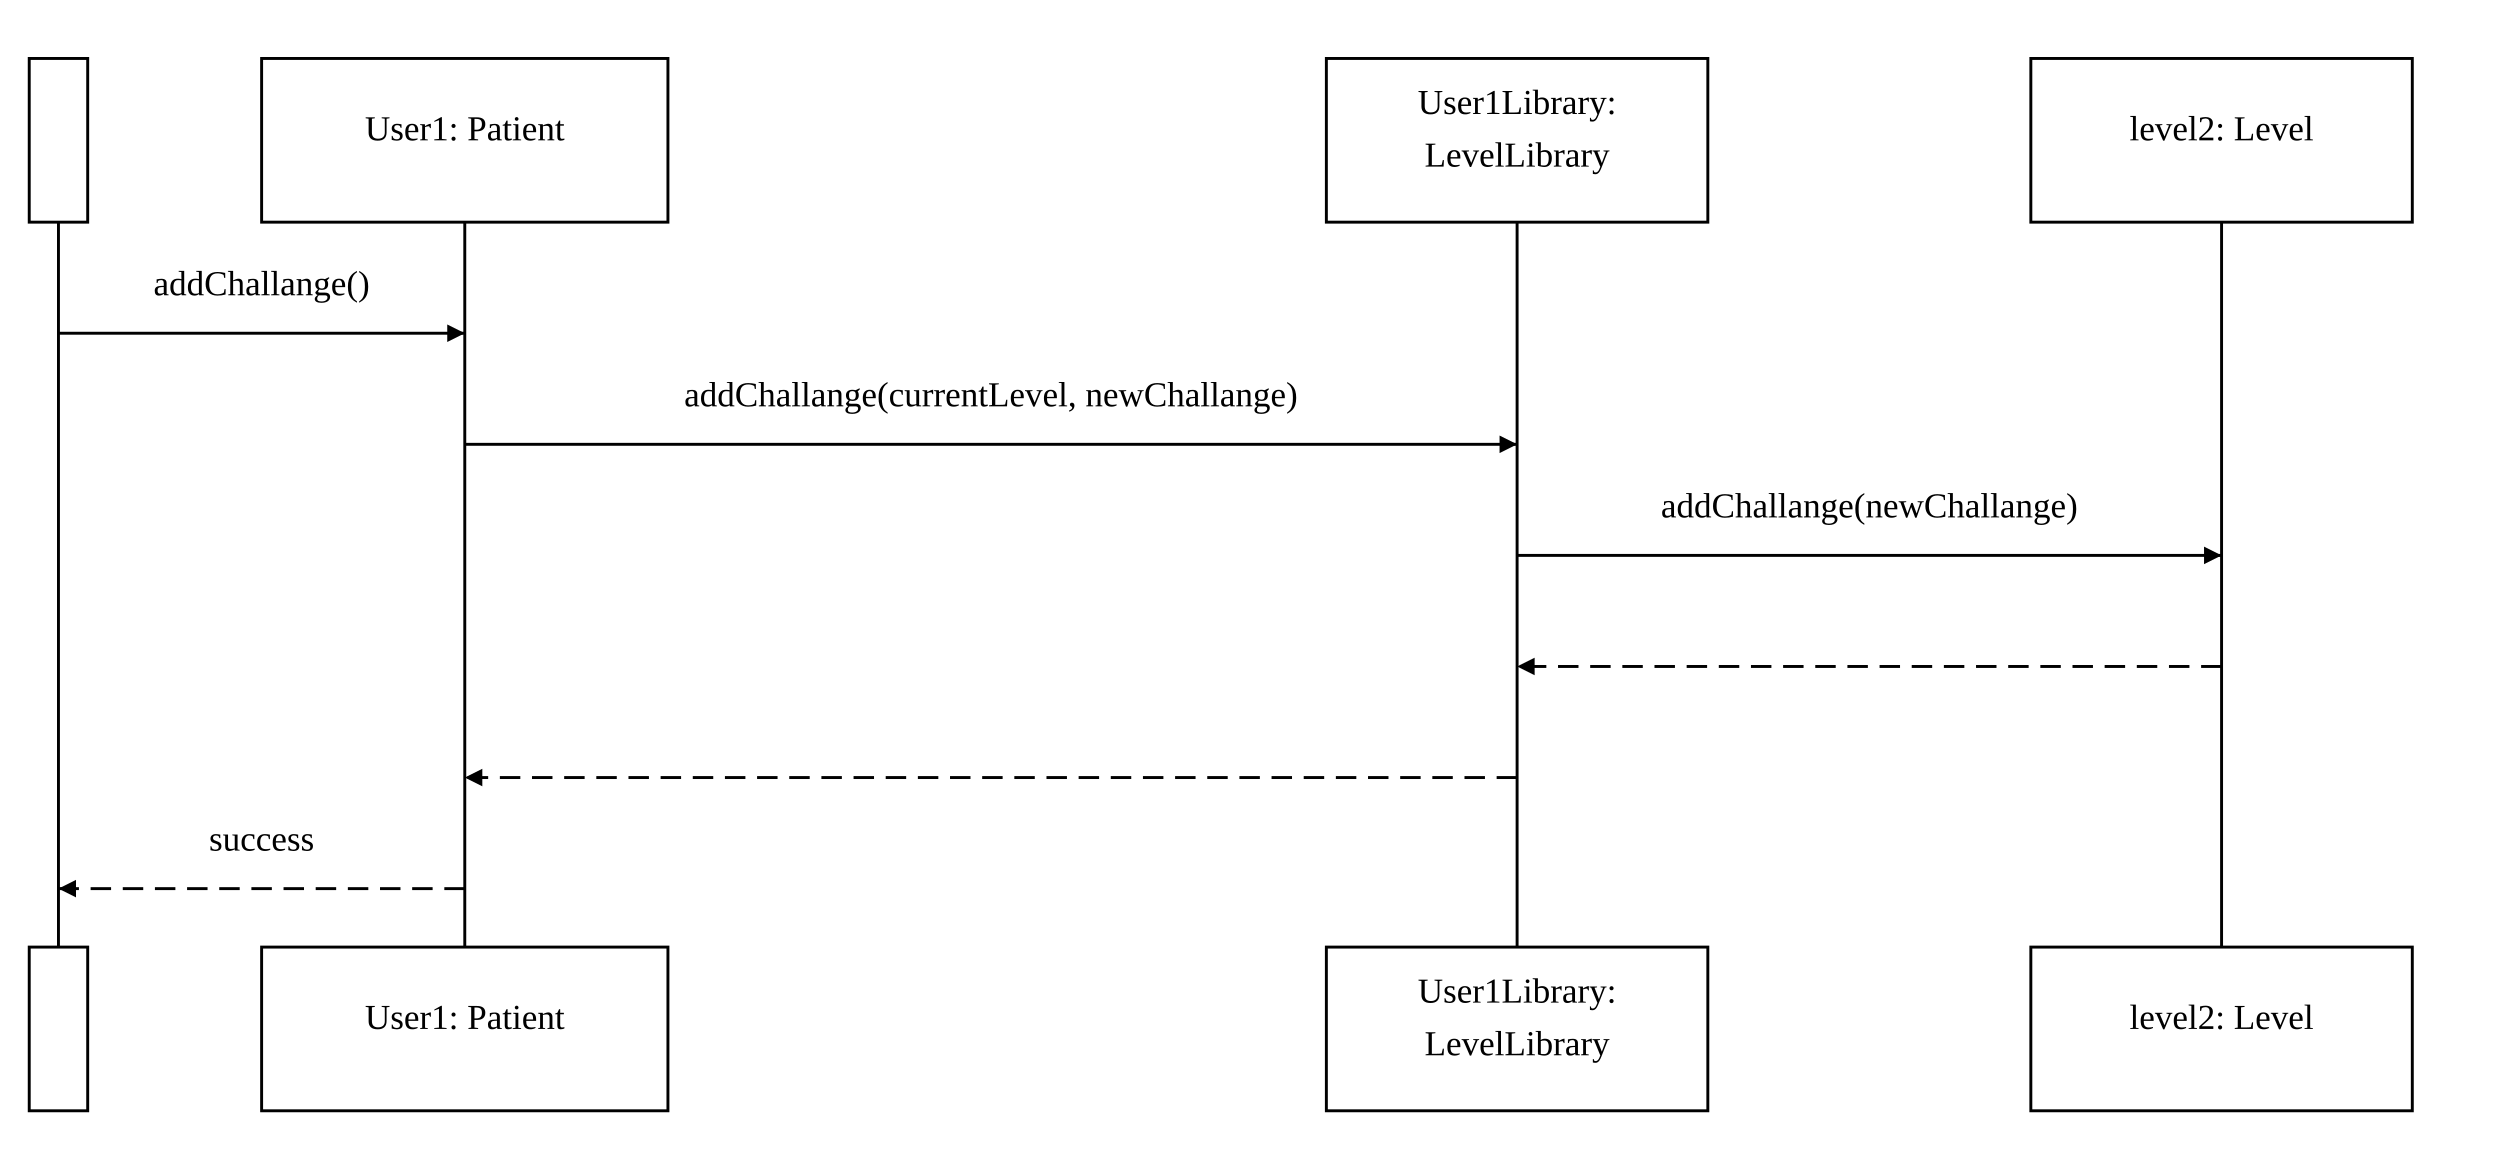
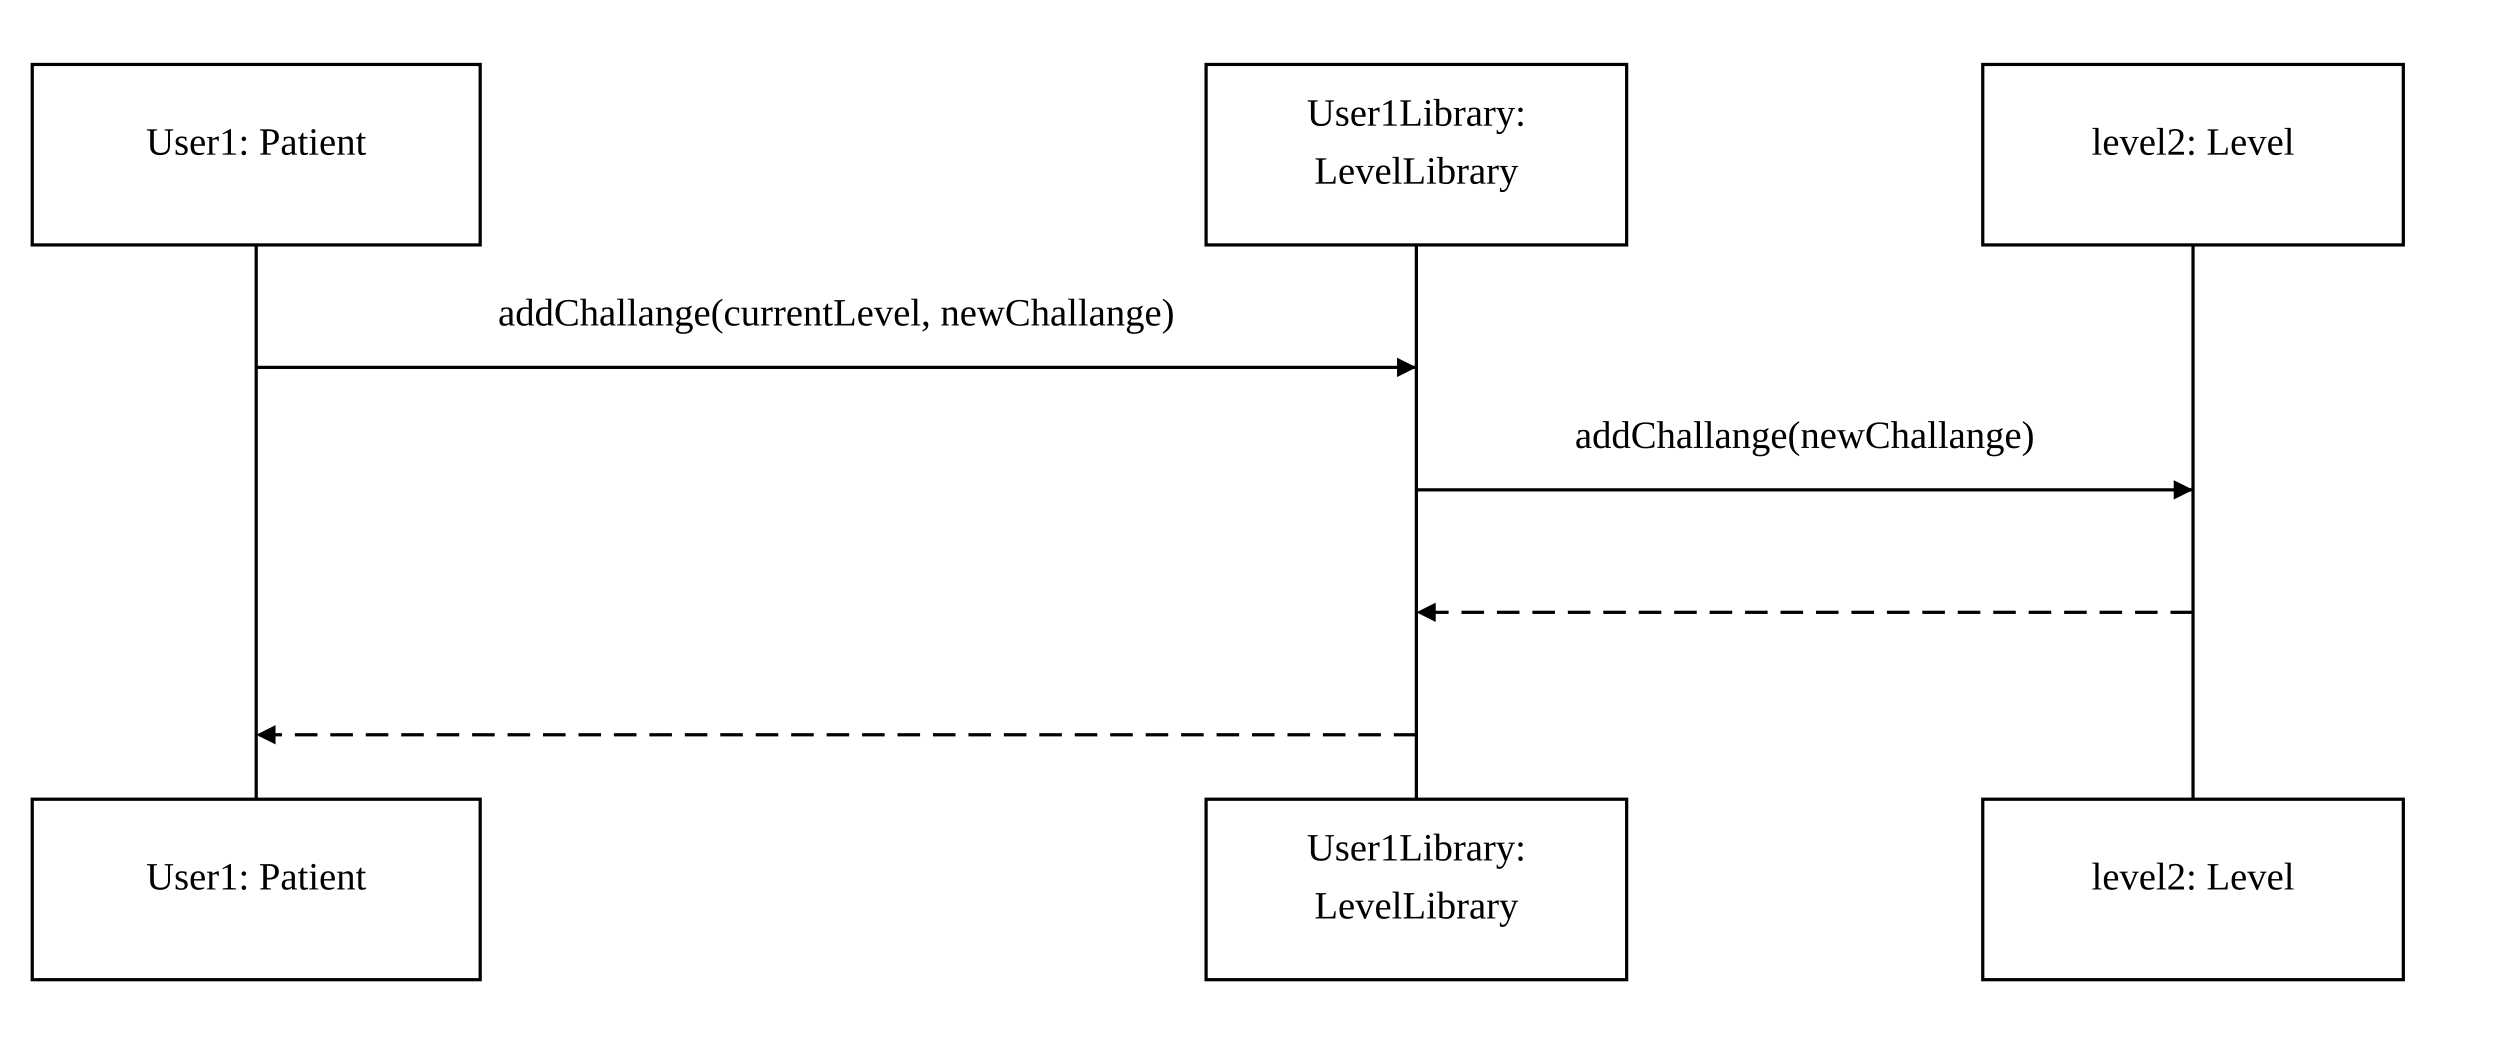
- <svg xmlns="http://www.w3.org/2000/svg" width="855.25" height="400">
+ <svg xmlns="http://www.w3.org/2000/svg" width="775.75" height="324">
  <defs>
    <marker id="arrow-filled" refX="6" refY="3" markerWidth="6" markerHeight="6" orient="auto">
      <path d="M0,0 6,3 0,6z" style="stroke: none; fill: black;" />
    </marker>
    <marker id="arrow-open" refX="6" refY="3" markerWidth="6" markerHeight="6" orient="auto">
      <path d="M0,0 6,3 0,6" style="stroke-width: 1; stroke: black;" />
    </marker>
  </defs>
-   <rect width="20" height="56" style="stroke-width: 1; fill: none; stroke: black;" x="10" y="20" />
+   <rect width="139" height="56" style="stroke-width: 1; fill: none; stroke: black;" x="10" y="20" />
  <g>
-     <text fill="black" x="20" y="48" style="text-anchor: middle; alignment-baseline: central;" />
+     <text fill="black" x="79.5" y="48" style="text-anchor: middle; alignment-baseline: central;">User1: Patient</text>
  </g>
-   <rect width="20" height="56" style="stroke-width: 1; fill: none; stroke: black;" x="10" y="324" />
+   <rect width="139" height="56" style="stroke-width: 1; fill: none; stroke: black;" x="10" y="248" />
  <g>
-     <text fill="black" x="20" y="352" style="text-anchor: middle; alignment-baseline: central;" />
+     <text fill="black" x="79.5" y="276" style="text-anchor: middle; alignment-baseline: central;">User1: Patient</text>
  </g>
-   <path d="M20,76 v248" style="stroke-width: 1; fill: none; stroke: black;" />
-   <rect width="139" height="56" style="stroke-width: 1; fill: none; stroke: black;" x="89.5" y="20" />
+   <path d="M79.5,76 v172" style="stroke-width: 1; fill: none; stroke: black;" />
+   <rect width="130.5" height="56" style="stroke-width: 1; fill: none; stroke: black;" x="374.25" y="20" />
  <g>
-     <text fill="black" x="159" y="48" style="text-anchor: middle; alignment-baseline: central;">User1: Patient</text>
+     <text fill="black" x="439.5" y="39" style="text-anchor: middle; alignment-baseline: central;">User1Library:</text>
+     <text fill="black" x="439.5" y="57" style="text-anchor: middle; alignment-baseline: central;">LevelLibrary</text>
  </g>
-   <rect width="139" height="56" style="stroke-width: 1; fill: none; stroke: black;" x="89.5" y="324" />
+   <rect width="130.5" height="56" style="stroke-width: 1; fill: none; stroke: black;" x="374.25" y="248" />
  <g>
-     <text fill="black" x="159" y="352" style="text-anchor: middle; alignment-baseline: central;">User1: Patient</text>
+     <text fill="black" x="439.5" y="267" style="text-anchor: middle; alignment-baseline: central;">User1Library:</text>
+     <text fill="black" x="439.5" y="285" style="text-anchor: middle; alignment-baseline: central;">LevelLibrary</text>
  </g>
-   <path d="M159,76 v248" style="stroke-width: 1; fill: none; stroke: black;" />
-   <rect width="130.5" height="56" style="stroke-width: 1; fill: none; stroke: black;" x="453.75" y="20" />
+   <path d="M439.5,76 v172" style="stroke-width: 1; fill: none; stroke: black;" />
+   <rect width="130.5" height="56" style="stroke-width: 1; fill: none; stroke: black;" x="615.25" y="20" />
  <g>
-     <text fill="black" x="519" y="39" style="text-anchor: middle; alignment-baseline: central;">User1Library:</text>
-     <text fill="black" x="519" y="57" style="text-anchor: middle; alignment-baseline: central;">LevelLibrary</text>
+     <text fill="black" x="680.5" y="48" style="text-anchor: middle; alignment-baseline: central;">level2: Level</text>
  </g>
-   <rect width="130.5" height="56" style="stroke-width: 1; fill: none; stroke: black;" x="453.75" y="324" />
+   <rect width="130.5" height="56" style="stroke-width: 1; fill: none; stroke: black;" x="615.25" y="248" />
  <g>
-     <text fill="black" x="519" y="343" style="text-anchor: middle; alignment-baseline: central;">User1Library:</text>
-     <text fill="black" x="519" y="361" style="text-anchor: middle; alignment-baseline: central;">LevelLibrary</text>
+     <text fill="black" x="680.5" y="276" style="text-anchor: middle; alignment-baseline: central;">level2: Level</text>
  </g>
-   <path d="M519,76 v248" style="stroke-width: 1; fill: none; stroke: black;" />
-   <rect width="130.5" height="56" style="stroke-width: 1; fill: none; stroke: black;" x="694.75" y="20" />
+   <path d="M680.5,76 v172" style="stroke-width: 1; fill: none; stroke: black;" />
  <g>
-     <text fill="black" x="760" y="48" style="text-anchor: middle; alignment-baseline: central;">level2: Level</text>
+     <text fill="black" x="259.5" y="101" style="text-anchor: middle; alignment-baseline: central;">addChallange(currentLevel, newChallange)</text>
  </g>
-   <rect width="130.5" height="56" style="stroke-width: 1; fill: none; stroke: black;" x="694.75" y="324" />
+   <path d="M79.5,114 h360" style="stroke-width: 1; fill: none; stroke: black;" marker-end="url(#arrow-filled)" />
  <g>
-     <text fill="black" x="760" y="352" style="text-anchor: middle; alignment-baseline: central;">level2: Level</text>
+     <text fill="black" x="560" y="139" style="text-anchor: middle; alignment-baseline: central;">addChallange(newChallange)</text>
  </g>
-   <path d="M760,76 v248" style="stroke-width: 1; fill: none; stroke: black;" />
+   <path d="M439.5,152 h241" style="stroke-width: 1; fill: none; stroke: black;" marker-end="url(#arrow-filled)" />
  <g>
-     <text fill="black" x="89.5" y="101" style="text-anchor: middle; alignment-baseline: central;">addChallange()</text>
+     <text fill="black" x="560" y="177" style="text-anchor: middle; alignment-baseline: central;" />
  </g>
-   <path d="M20,114 h139" style="stroke-width: 1; fill: none; stroke: black;" marker-end="url(#arrow-filled)" />
+   <path d="M680.5,190 h-241" style="stroke-width: 1; fill: none; stroke: black;" stroke-dasharray="7,4" marker-end="url(#arrow-filled)" />
  <g>
-     <text fill="black" x="339" y="139" style="text-anchor: middle; alignment-baseline: central;">addChallange(currentLevel, newChallange)</text>
+     <text fill="black" x="259.5" y="215" style="text-anchor: middle; alignment-baseline: central;" />
  </g>
-   <path d="M159,152 h360" style="stroke-width: 1; fill: none; stroke: black;" marker-end="url(#arrow-filled)" />
-   <g>
-     <text fill="black" x="639.5" y="177" style="text-anchor: middle; alignment-baseline: central;">addChallange(newChallange)</text>
-   </g>
-   <path d="M519,190 h241" style="stroke-width: 1; fill: none; stroke: black;" marker-end="url(#arrow-filled)" />
-   <g>
-     <text fill="black" x="639.5" y="215" style="text-anchor: middle; alignment-baseline: central;" />
-   </g>
-   <path d="M760,228 h-241" style="stroke-width: 1; fill: none; stroke: black;" stroke-dasharray="7,4" marker-end="url(#arrow-filled)" />
-   <g>
-     <text fill="black" x="339" y="253" style="text-anchor: middle; alignment-baseline: central;" />
-   </g>
-   <path d="M519,266 h-360" style="stroke-width: 1; fill: none; stroke: black;" stroke-dasharray="7,4" marker-end="url(#arrow-filled)" />
-   <g>
-     <text fill="black" x="89.5" y="291" style="text-anchor: middle; alignment-baseline: central;">success</text>
-   </g>
-   <path d="M159,304 h-139" style="stroke-width: 1; fill: none; stroke: black;" stroke-dasharray="7,4" marker-end="url(#arrow-filled)" />
+   <path d="M439.5,228 h-360" style="stroke-width: 1; fill: none; stroke: black;" stroke-dasharray="7,4" marker-end="url(#arrow-filled)" />
</svg>
